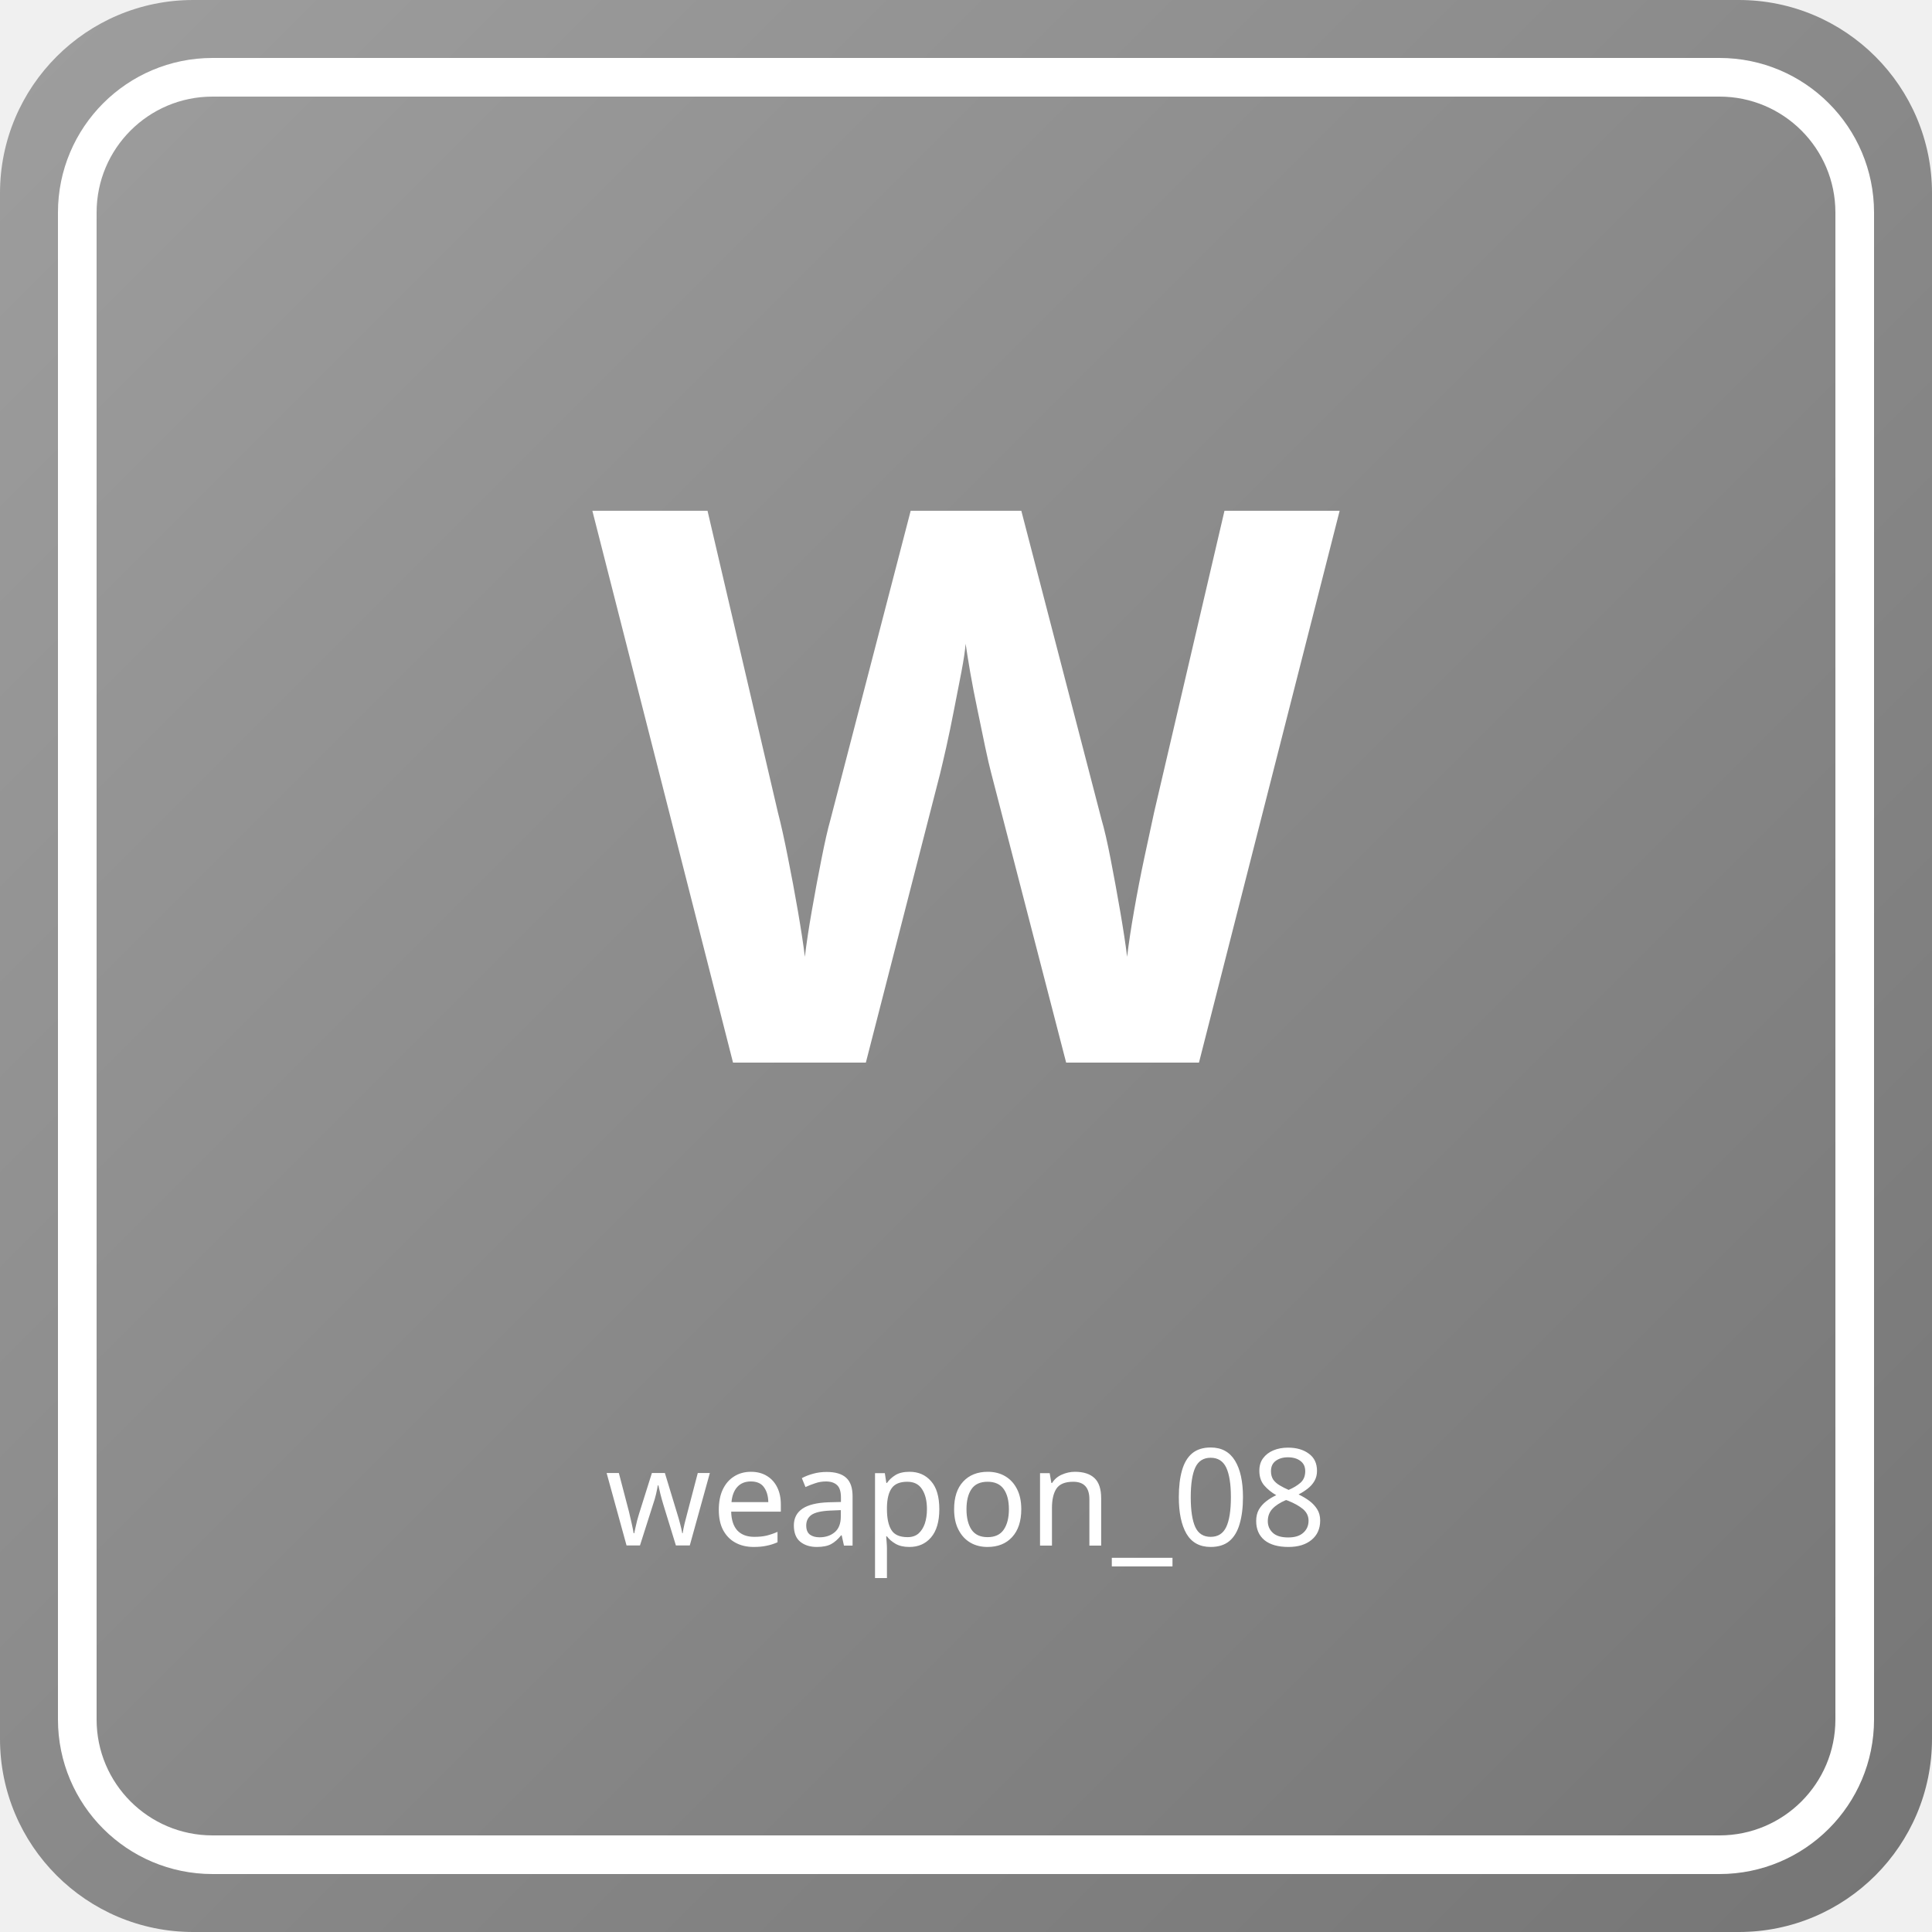
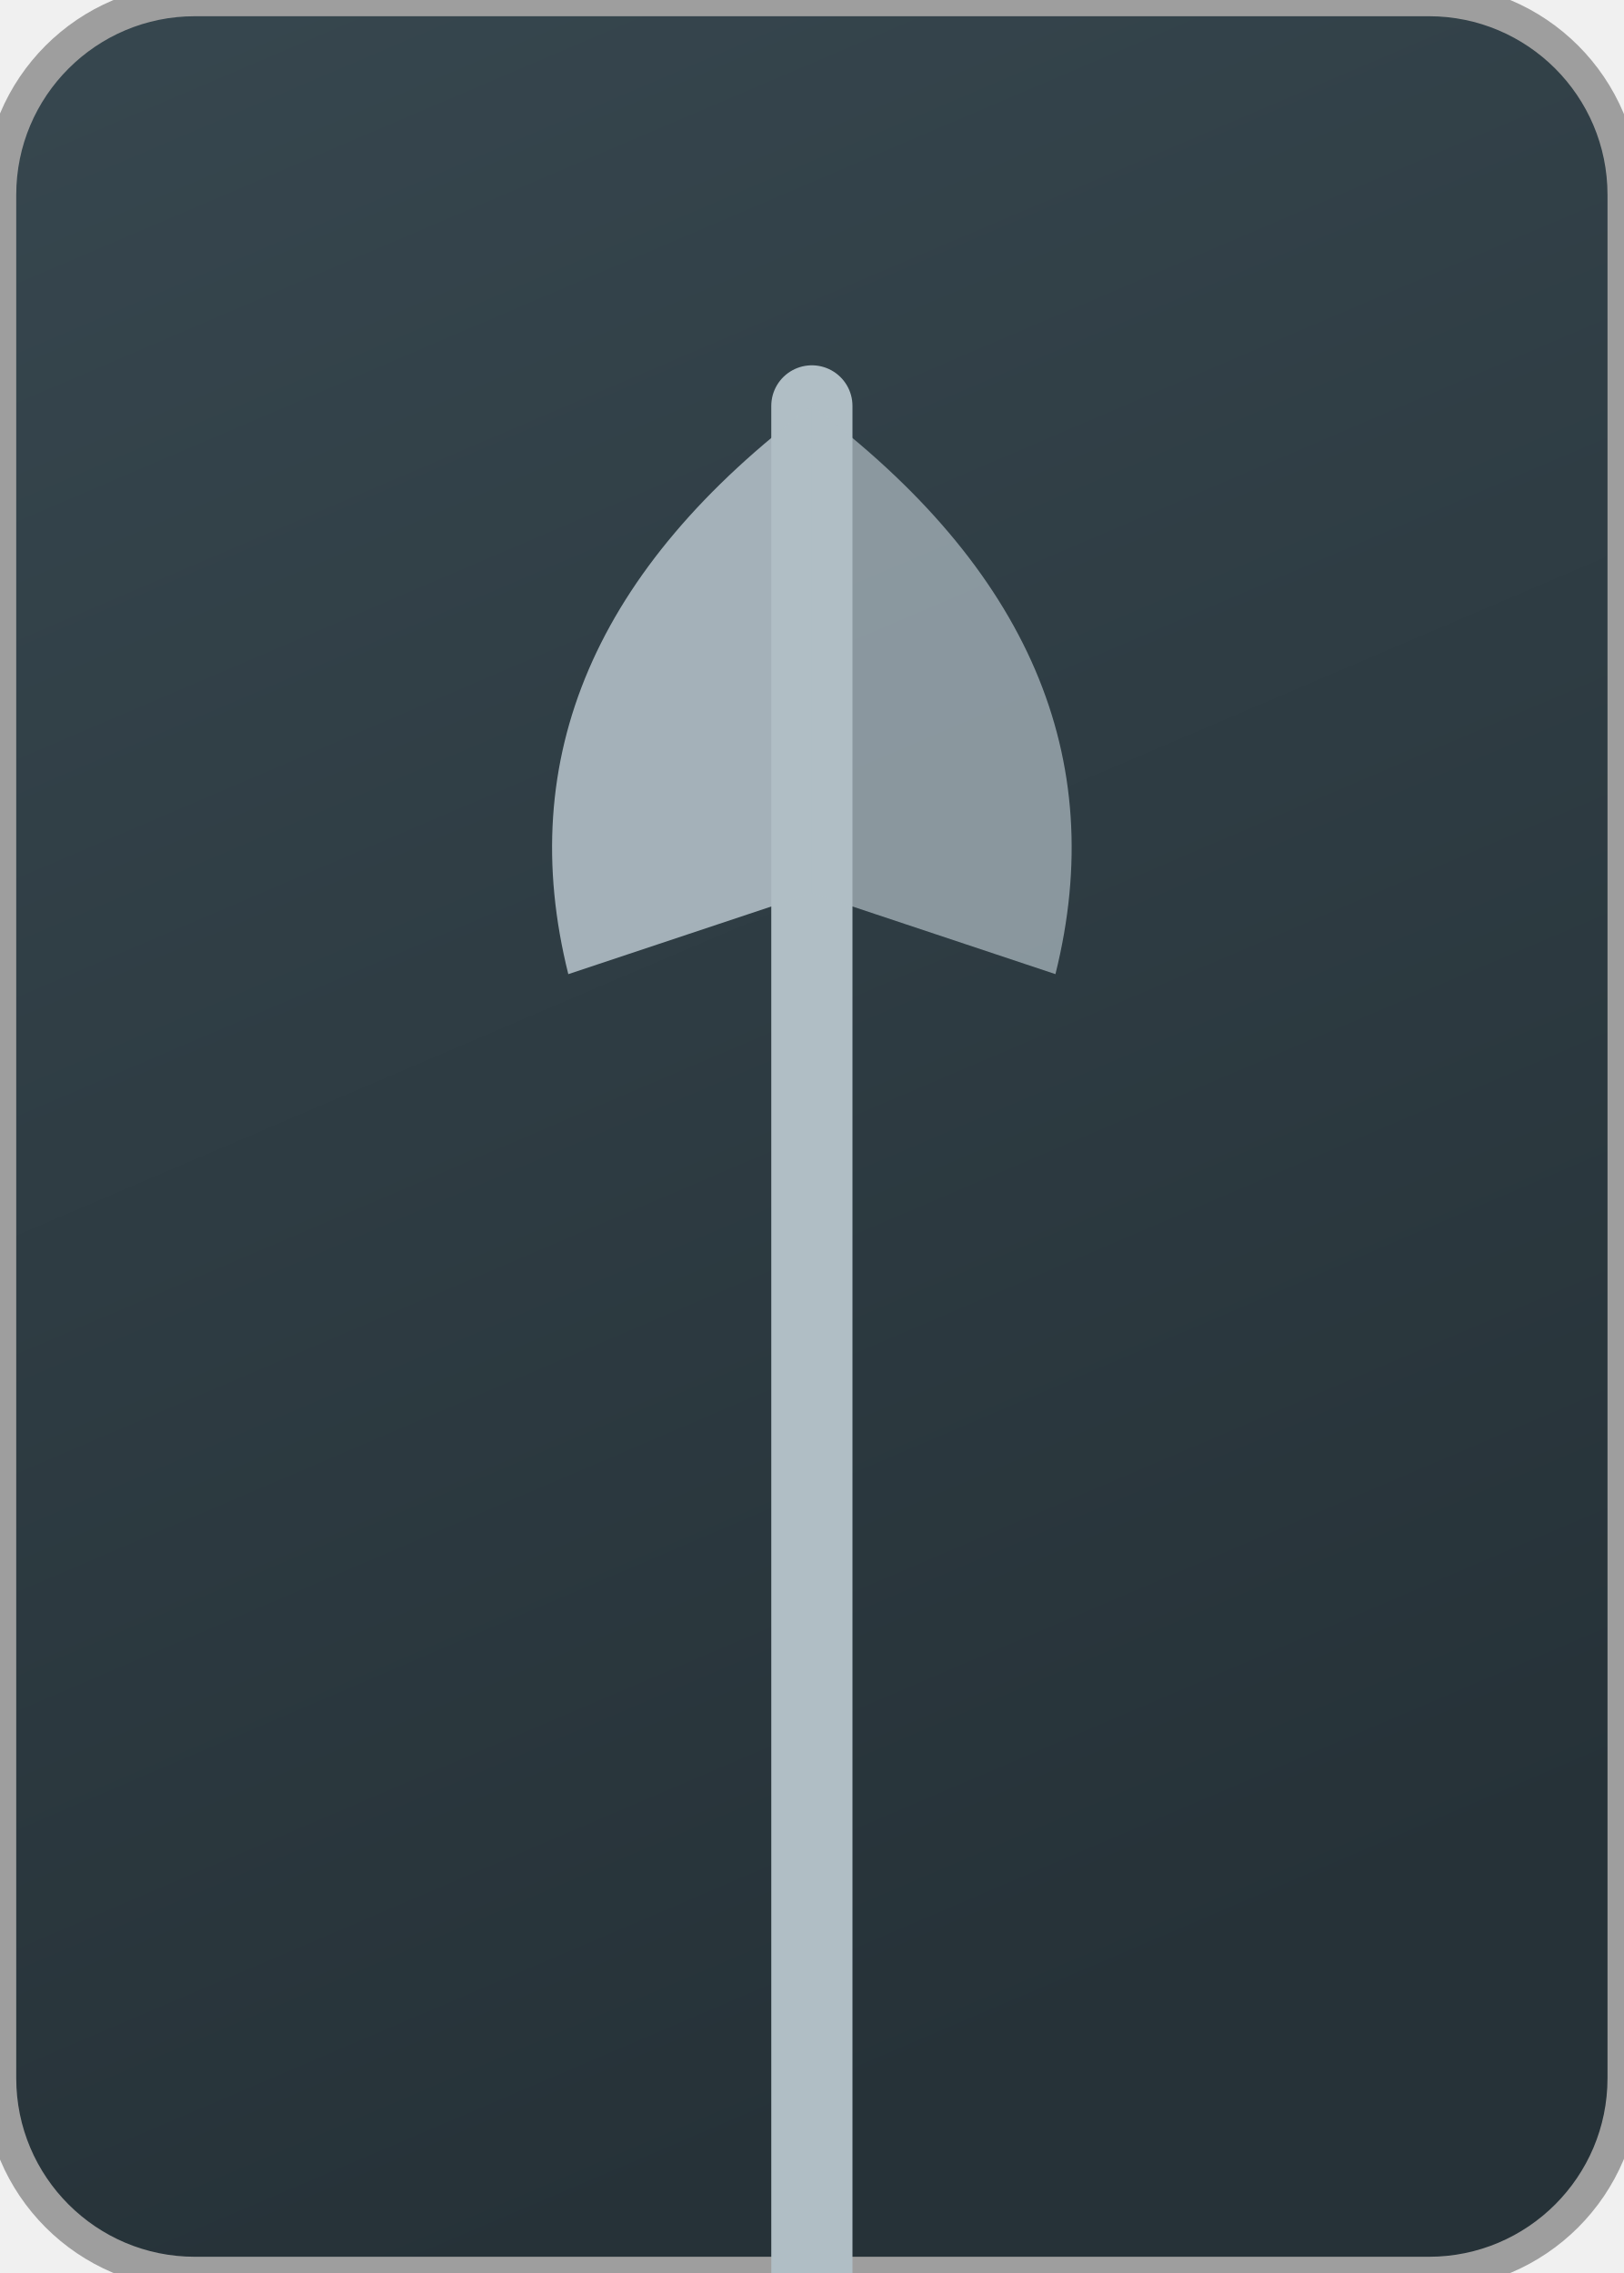
- <svg xmlns="http://www.w3.org/2000/svg" viewBox="0 0 200 200" width="200" height="200">
+ <svg xmlns="http://www.w3.org/2000/svg" viewBox="0 0 100 140">
  <defs>
-     <linearGradient id="g" x1="0" y1="0" x2="1" y2="1">
-       <stop offset="0%" stop-color="#9e9e9e" />
-       <stop offset="100%" stop-color="#757575" />
+     <linearGradient id="bg" x1="0" y1="0" x2="0.3" y2="1">
+       <stop offset="0%" stop-color="#37474f" />
+       <stop offset="100%" stop-color="#263238" />
    </linearGradient>
  </defs>
-   <rect width="200" height="200" fill="url(#g)" rx="20" />
-   <rect x="8" y="8" width="184" height="184" fill="none" stroke="#fff" stroke-width="4" rx="14" />
-   <text x="100" y="110" font-size="80" text-anchor="middle" fill="#fff" font-family="sans-serif" font-weight="bold">W</text>
-   <text x="100" y="160" font-size="14" text-anchor="middle" fill="#fff" font-family="sans-serif">weapon_08</text>
+   <rect width="100" height="140" rx="12" fill="url(#bg)" stroke="#9e9e9e" stroke-width="2" />
+   <line x1="50" y1="25" x2="50" y2="140" stroke="#b0bec5" stroke-width="5" stroke-linecap="round" />
+   <path d="M50 25 Q30 40 35 60 L50 55 Z" fill="#b0bec5" opacity="0.9" />
+   <path d="M50 25 Q70 40 65 60 L50 55 Z" fill="#b0bec5" opacity="0.7" />
</svg>
